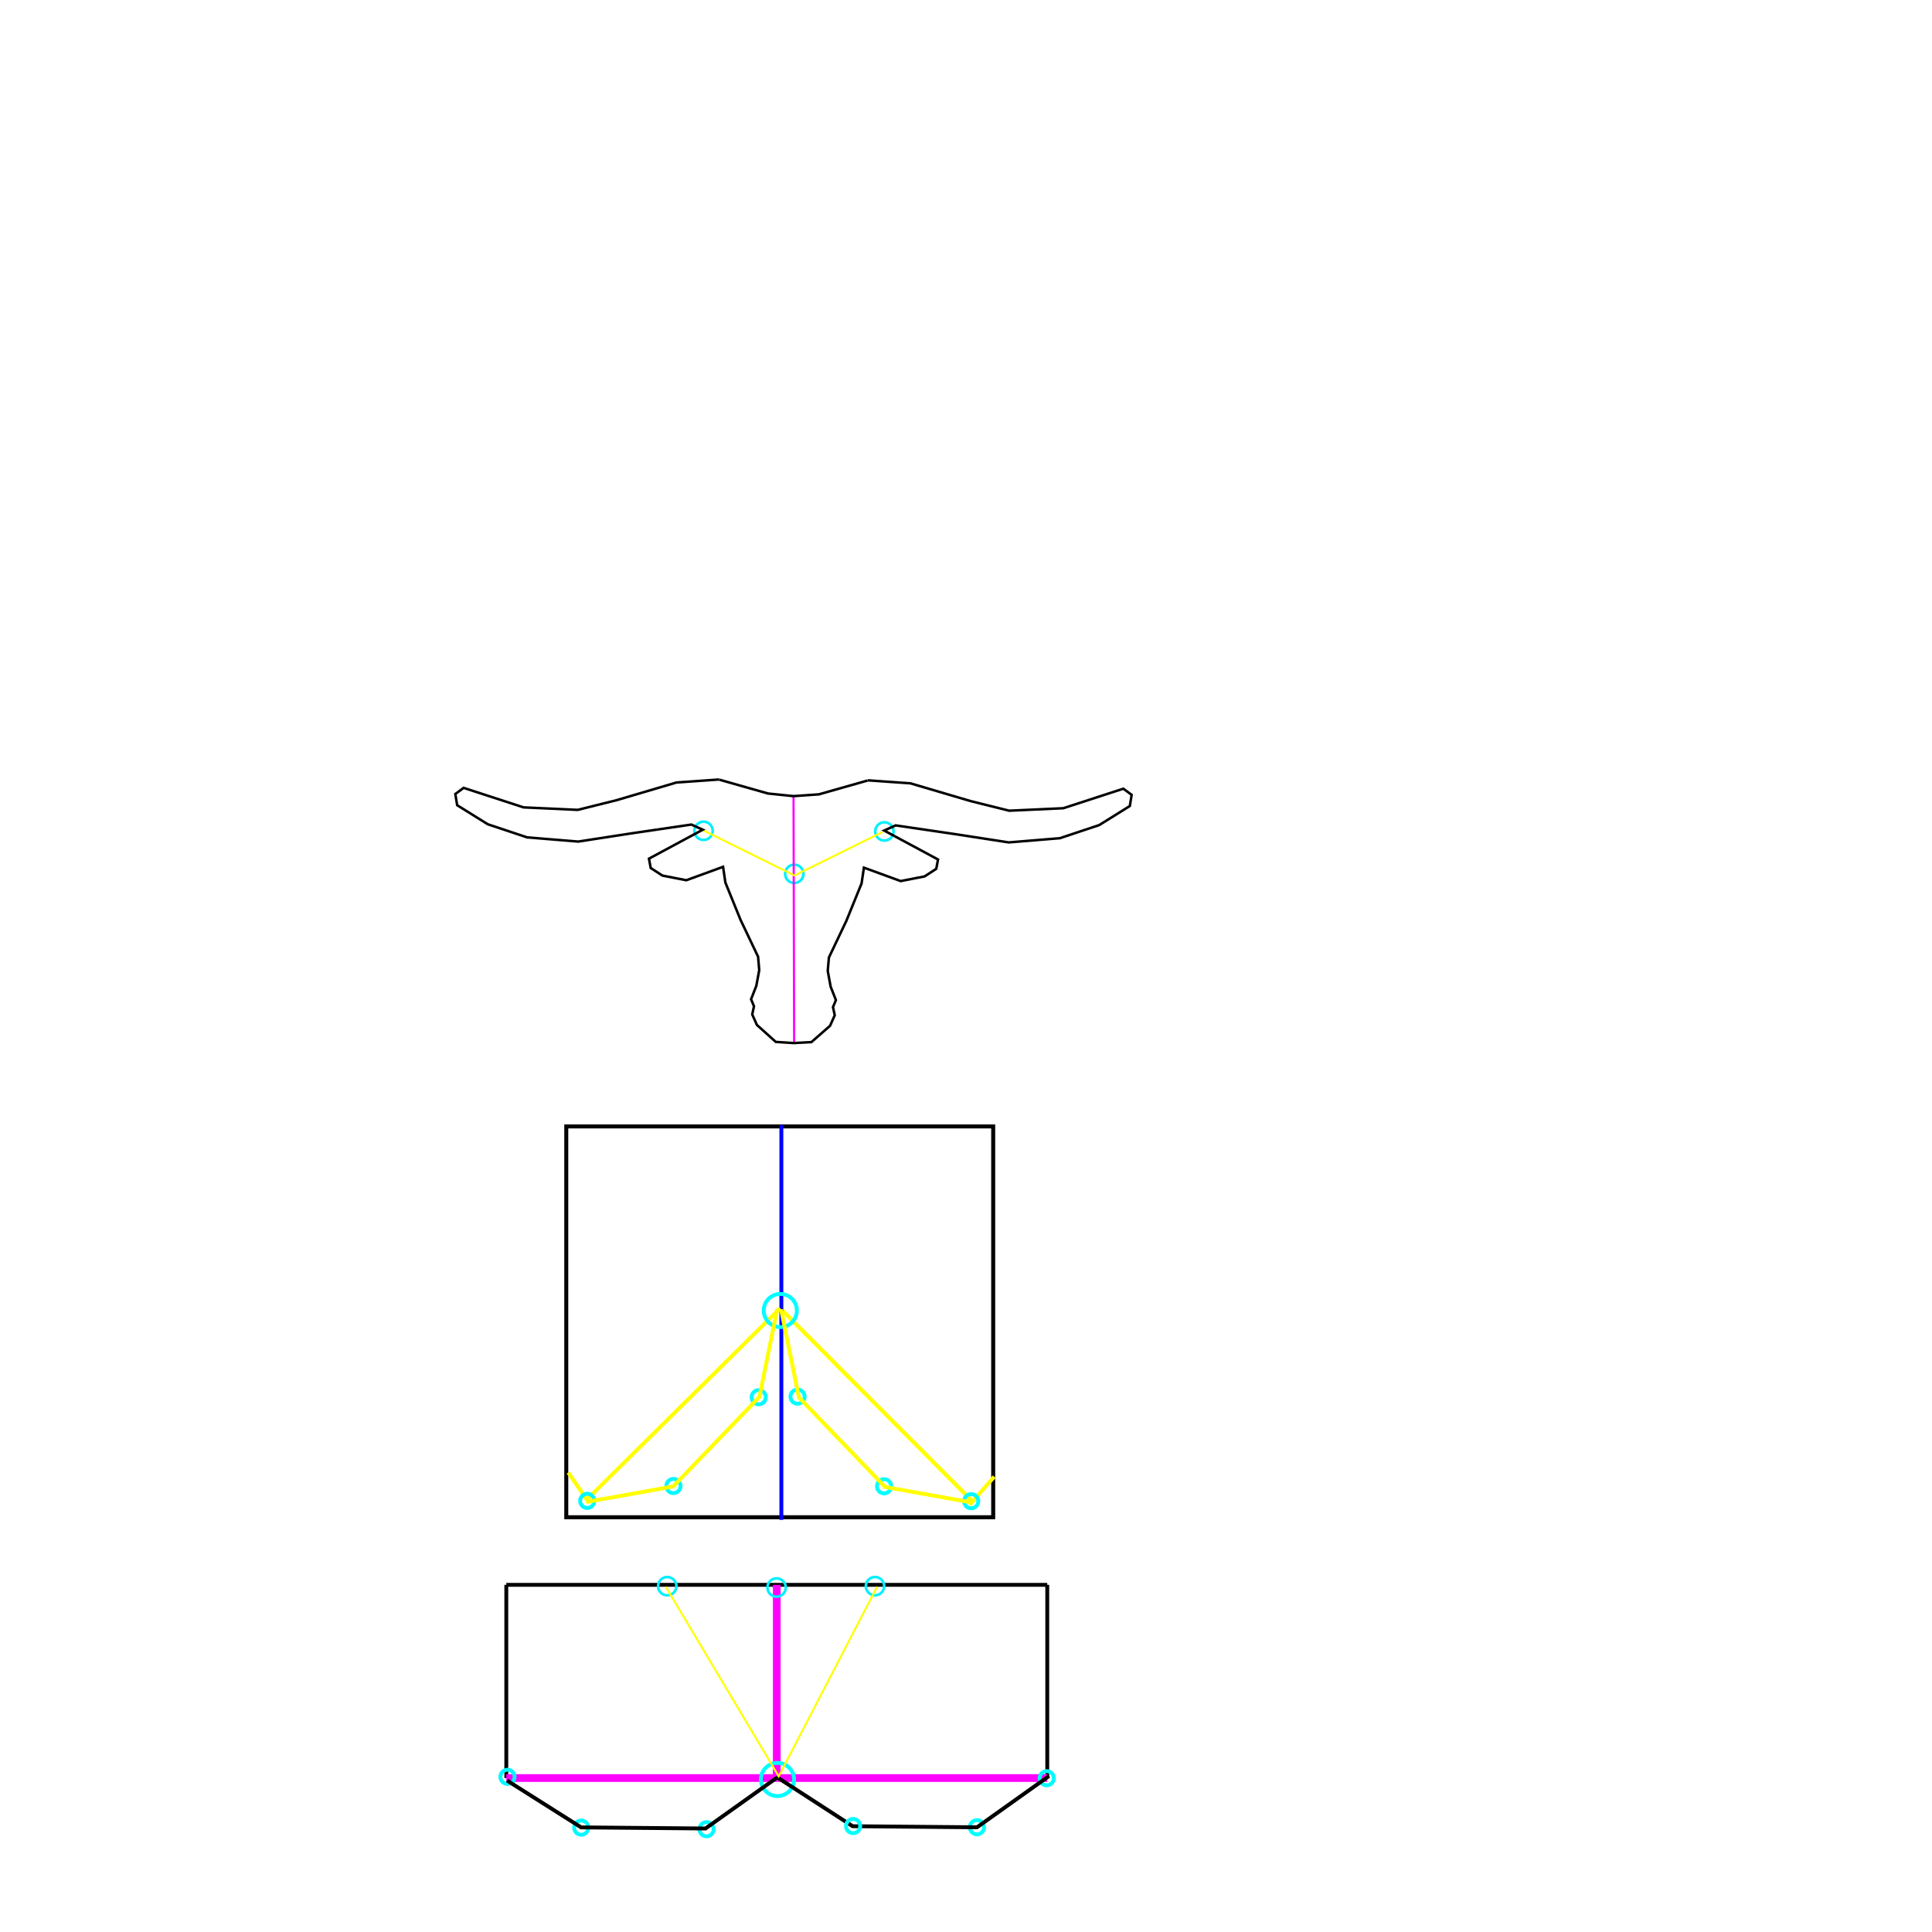
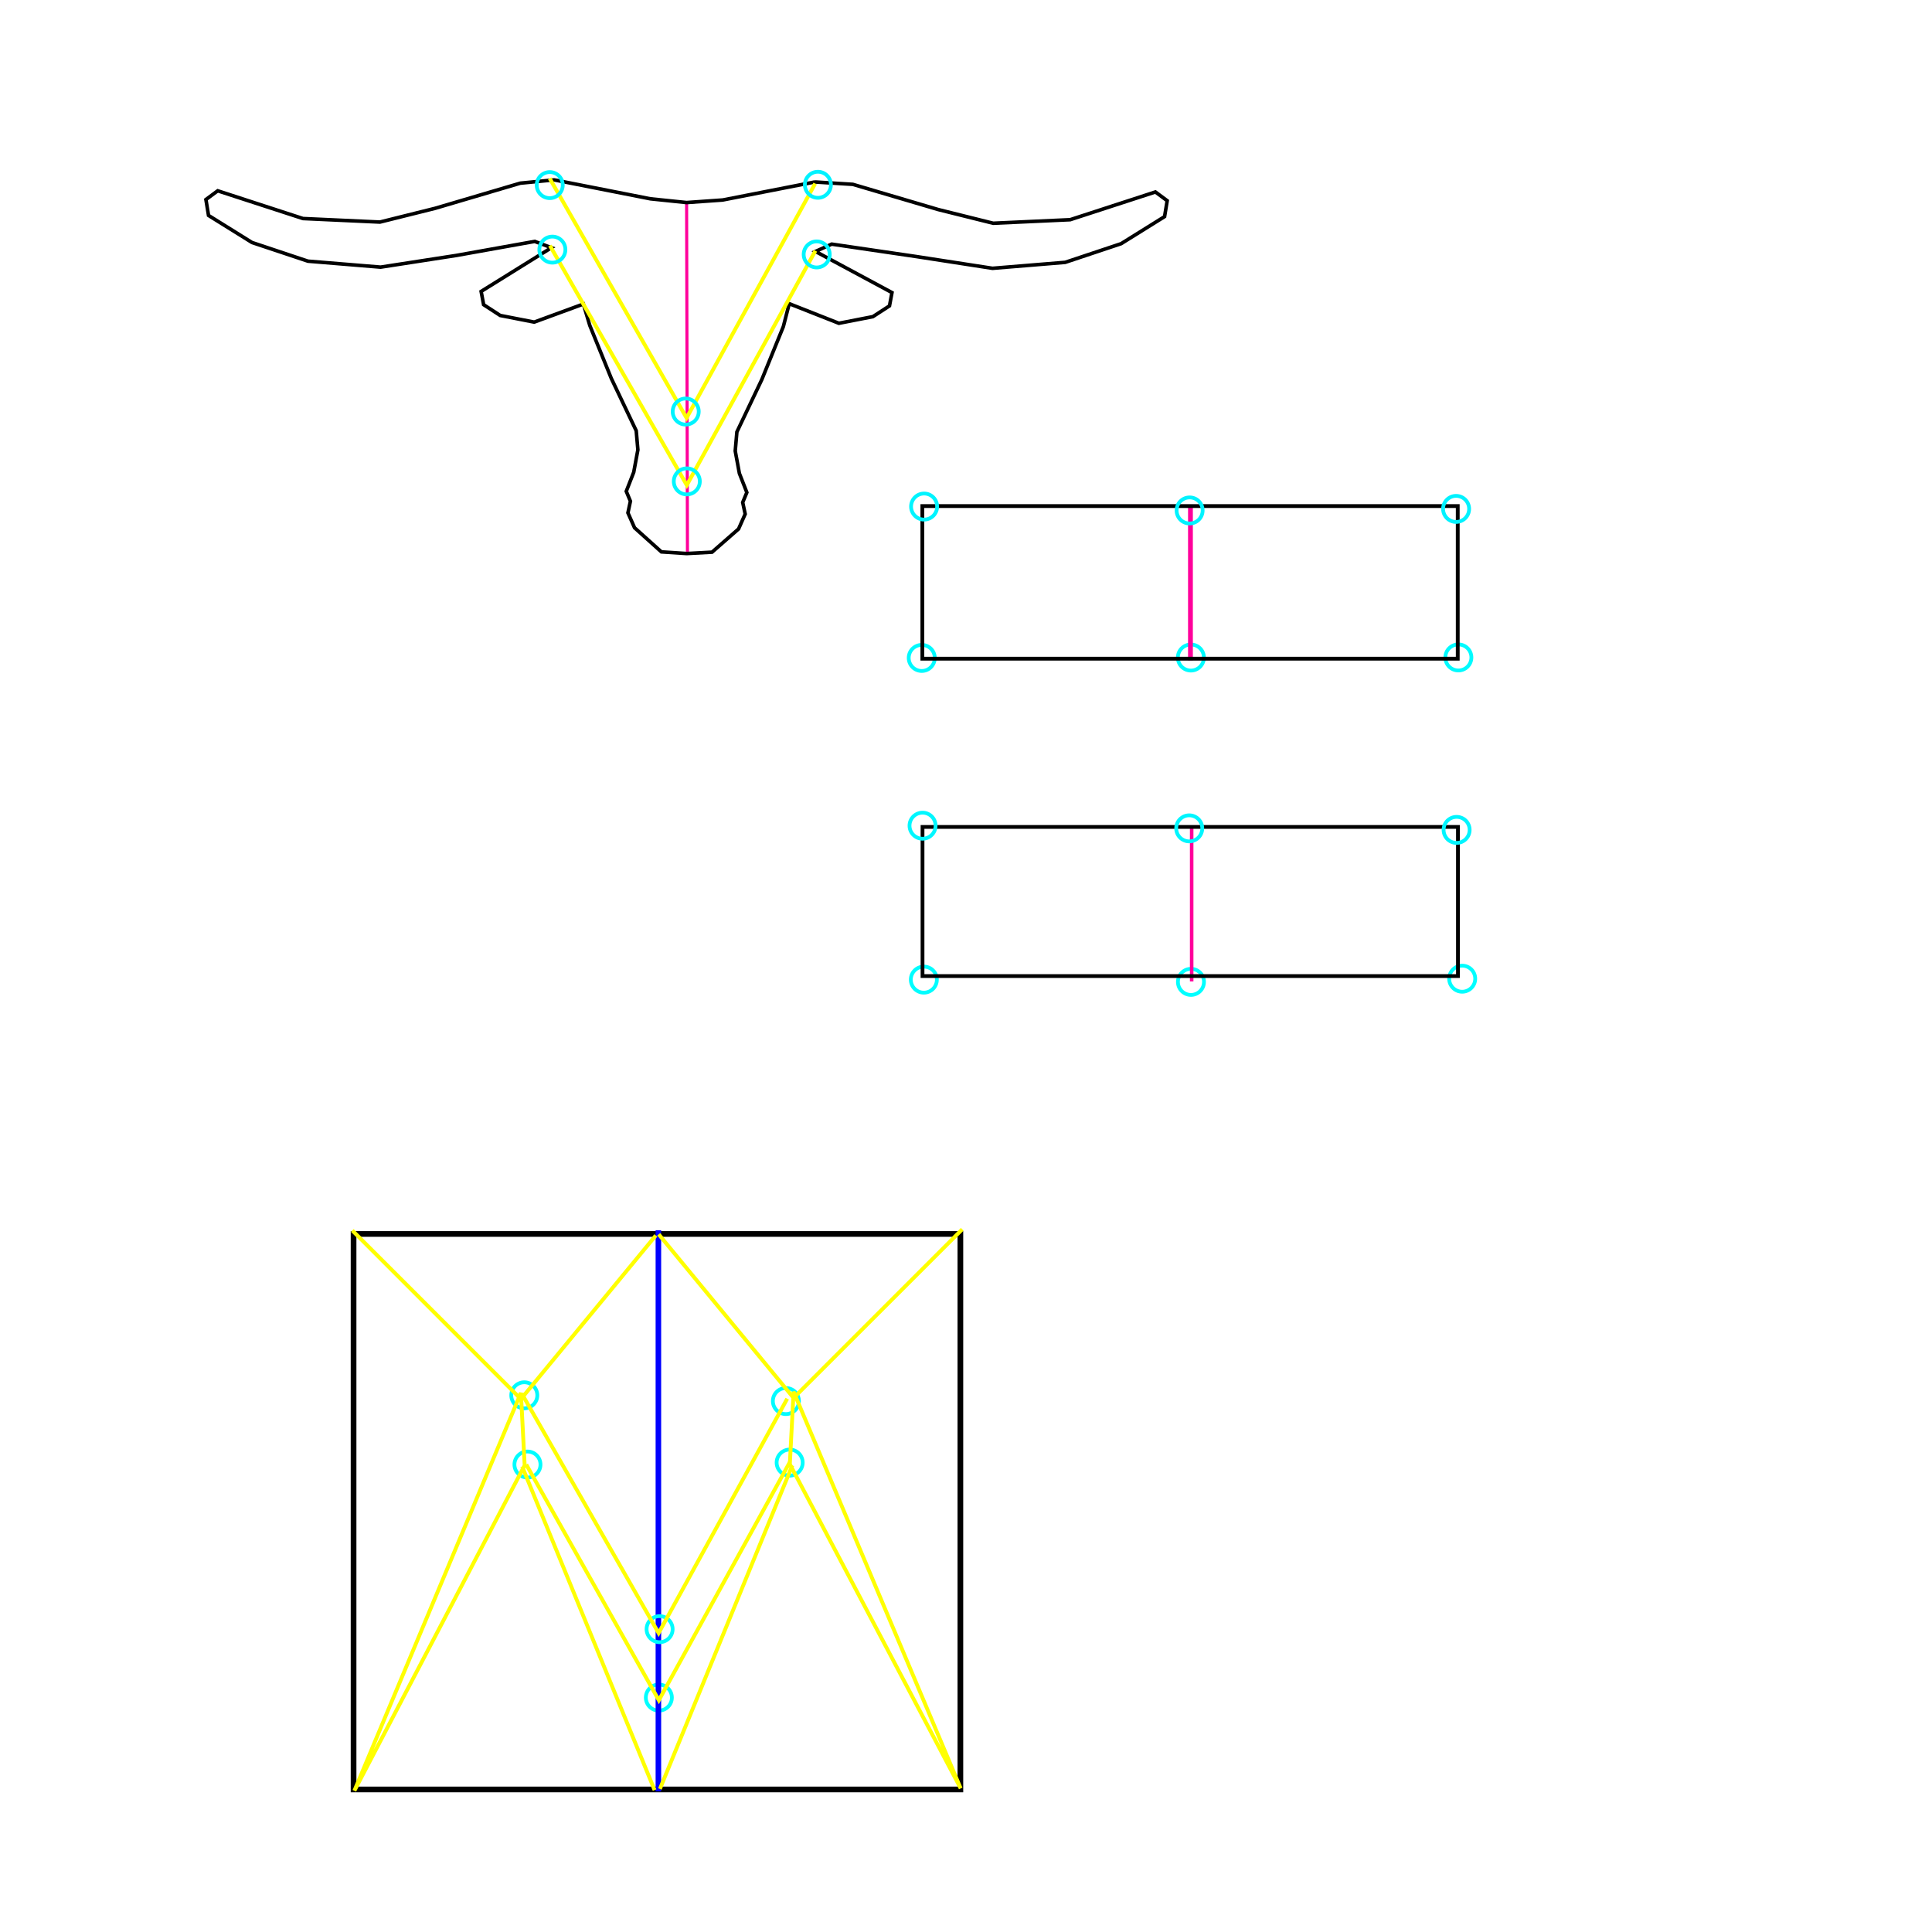
<svg xmlns="http://www.w3.org/2000/svg" height="500" version="1.1" width="500" id="svg14" xml:space="preserve">
  <defs id="defs2" />
-   <circle style="fill:none;stroke:#00eeff;stroke-width:0.684;stroke-dasharray:none;stroke-opacity:1" id="path1-3-5-3-3-7-9-5-8-7-4-5-8-5-5-9-0-8-1-7" cx="215.28" cy="-181.76" r="2.372" transform="rotate(89.9157)" />
-   <circle style="fill:none;stroke:#00efff;stroke-width:0.684;stroke-dasharray:none;stroke-opacity:1" id="path1-3-5-3-3-7-9-5-8-7-4-5-8-5-5-9-0-8-3-1-8" cx="226.447" cy="-205.231" r="2.372" transform="rotate(89.9157)" />
-   <circle style="fill:none;stroke:#00f0ff;stroke-width:0.684;stroke-dasharray:none;stroke-opacity:1" id="path1-3-5-3-3-7-9-5-8-7-4-5-8-5-5-9-0-8-3-2-0-7" cx="215.509" cy="-228.563" r="2.372" transform="rotate(89.9157)" />
-   <path style="fill:#0000ff;stroke:#ff00ff;stroke-width:0.561;stroke-linecap:butt;stroke-linejoin:miter;stroke-dasharray:none;stroke-opacity:1" d="M 205.521,269.847 205.367,205.765" id="path1-8-4-5-8-1-0" />
-   <path style="fill:none;stroke:#ffff00;stroke-width:0.5;stroke-linecap:butt;stroke-linejoin:miter;stroke-dasharray:none;stroke-opacity:1" d="m 181.851,214.811 23.761,11.763 22.834,-11.278" id="path6-7-9-9-5" />
-   <path style="fill:none;stroke:#000000;stroke-width:0.648;stroke-linecap:butt;stroke-linejoin:miter;stroke-dasharray:none;stroke-opacity:1" d="m 224.506,202.005 -12.567,3.57 -6.582,0.465 -6.582,-0.68 -12.567,-3.57 m 38.347,0.157 11.076,0.779 15.53,4.585 10.027,2.498 14.01,-0.643 15.525,-5.053 2.148,1.592 -0.477,2.896 -7.915,4.928 -10.188,3.398 -13.229,1.087 -13.783,-2.129 -15.495,-2.276 -2.953,1.333 13.926,7.492 -0.453,2.416 -3.02,1.963 -6.191,1.208 -9.513,-3.473 -0.604,4.077 -3.926,9.664 -4.53,9.513 -0.302,3.473 0.755,4.077 1.359,3.473 -0.755,1.812 0.453,2.114 -1.208,2.718 -4.832,4.228 -4.609,0.247 -4.609,-0.301 -4.886,-4.389 -1.208,-2.718 0.453,-2.114 -0.755,-1.812 1.359,-3.473 0.755,-4.077 -0.302,-3.473 -4.53,-9.513 -3.926,-9.664 -0.604,-4.077 -9.513,3.473 -6.191,-1.208 -3.02,-1.963 -0.453,-2.416 13.926,-7.492 -2.953,-1.333 -15.495,2.276 -13.783,2.129 -13.229,-1.087 -10.188,-3.398 -7.915,-4.928 -0.477,-2.896 2.148,-1.592 15.525,5.053 14.01,0.643 10.027,-2.498 15.53,-4.585 11.076,-0.779" id="path6-8-4-0" />
-   <line stroke="#000000" stroke-width="2" x1="131.029" x2="271.029" y1="410.155" y2="410.155" id="line89418" style="stroke-width:1;stroke-dasharray:none" />
-   <line stroke="#000000" stroke-width="2" x1="271.029" x2="271.029" y1="410.155" y2="460.155" id="line89420" style="stroke-width:1;stroke-dasharray:none" />
-   <line stroke="#000000" stroke-width="2" x1="131.029" x2="131.029" y1="410.155" y2="460.155" id="line89422" style="stroke-width:1;stroke-dasharray:none" />
-   <line stroke="blue" stroke-width="2" x1="201.029" x2="201.029" y1="410.155" y2="460.155" id="line89432" style="fill:#ff00ff;stroke:#ff00ff;stroke-opacity:1" />
-   <line stroke="rgb(0,255,255)" stroke-width="2" x1="131.029" x2="201.029" y1="460.155" y2="460.155" id="line89434" style="stroke:#ff00ff;stroke-opacity:1" />
-   <line stroke="rgb(0,155,255)" stroke-width="2" x1="201.029" x2="271.029" y1="460.155" y2="460.155" id="line89436" style="stroke:#ff00ff;stroke-opacity:1" />
-   <path style="fill:none;stroke:#000000;stroke-width:1.035px;stroke-linecap:butt;stroke-linejoin:miter;stroke-opacity:1" d="M 146.549,291.518 V 392.661 H 257.038 V 291.518 Z" id="path1" />
-   <path style="fill:none;stroke:#ffff00;stroke-width:1.037px;stroke-linecap:butt;stroke-linejoin:miter;stroke-opacity:1" d="m 201.904,338.58 49.963,50.171" id="path4" />
-   <path style="fill:none;stroke:#0000ff;stroke-width:1.008px;stroke-linecap:butt;stroke-linejoin:miter;stroke-opacity:1" d="M 202.216,393.344 V 291.16" id="path2" />
-   <path style="fill:none;stroke:#ffff00;stroke-width:1.011px;stroke-linecap:butt;stroke-linejoin:miter;stroke-opacity:1" d="m 201.91,338.569 -49.957,49.439" id="path3" />
-   <path style="fill:none;stroke:#ffff00;stroke-width:1;stroke-linecap:butt;stroke-linejoin:miter;stroke-dasharray:none;stroke-opacity:1" d="m 250.928,389.466 6.378,-7.303" id="path7" />
-   <path style="fill:none;stroke:#ffff00;stroke-width:1;stroke-linecap:butt;stroke-linejoin:miter;stroke-dasharray:none;stroke-opacity:1" d="m 152.45,388.961 -5.384,-7.871" id="path7-3" />
-   <circle style="fill:none;stroke:#00ffff;stroke-opacity:1" id="path8" cx="228.796" cy="384.647" r="1.839" />
-   <circle style="fill:none;stroke:#00feff;stroke-opacity:1" id="path8-9" cx="206.404" cy="361.455" r="1.839" />
-   <circle style="fill:none;stroke:#00faff;stroke-opacity:1" id="path8-9-1" cx="196.357" cy="361.605" r="1.839" />
-   <circle style="fill:none;stroke:#00faff;stroke-opacity:1" id="path8-9-1-9" cx="182.852" cy="473.4" r="1.839" />
-   <circle style="fill:none;stroke:#00f9ff;stroke-opacity:1" id="path8-9-1-6" cx="174.287" cy="384.579" r="1.839" />
-   <circle style="fill:none;stroke:#00f8ff;stroke-opacity:1" id="path8-9-1-6-6" cx="151.981" cy="388.428" r="1.839" />
-   <circle style="fill:none;stroke:#00f9ff;stroke-opacity:1" id="path8-9-1-6-2" cx="150.423" cy="472.992" r="1.839" />
-   <circle style="fill:none;stroke:#00ffff;stroke-opacity:1" id="path8-1" cx="-155.604" cy="513.162" r="1.839" transform="rotate(-45)" />
-   <circle style="fill:none;stroke:#00fcff;stroke-opacity:1" id="path8-1-4" cx="-133.866" cy="516.961" r="1.839" transform="rotate(-45)" />
-   <circle style="fill:none;stroke:#00fdff;stroke-opacity:1" id="path8-9-9-0" transform="rotate(-45)" r="4.29" cy="467.922" cx="-183.362" />
-   <circle style="fill:none;stroke:#00fdff;stroke-opacity:1" id="path8-9-9-0-5" transform="rotate(-45)" r="4.29" cy="382.62" cx="-97.031" />
-   <circle style="fill:none;stroke:#00f8ff;stroke-opacity:1" id="path8-9-1-6-6-2" cx="131.339" cy="459.847" r="1.839" />
-   <path style="fill:none;stroke:#000000;stroke-width:1;stroke-linecap:butt;stroke-linejoin:miter;stroke-dasharray:none;stroke-opacity:1" d="m 201.16,459.98 19.5,12.641 32.188,0.282 18.635,-13.27" id="path5" />
-   <circle style="fill:none;stroke:#00fcff;stroke-opacity:1" id="path8-1-4-1" cx="-96.989" cy="452.442" r="1.839" transform="rotate(-45)" />
-   <path style="fill:none;stroke:#ffff00;stroke-width:1;stroke-linecap:butt;stroke-linejoin:miter;stroke-dasharray:none;stroke-opacity:1" d="m 202.142,338.855 4.608,22.777 22.316,23.198 22.519,4.033" id="path5-5" />
-   <path style="fill:none;stroke:#ffff00;stroke-width:1;stroke-linecap:butt;stroke-linejoin:miter;stroke-dasharray:none;stroke-opacity:1" d="m 201.157,338.713 -4.608,22.777 -22.316,23.198 -22.519,4.033" id="path5-5-8" />
-   <path style="fill:none;stroke:#000000;stroke-width:1px;stroke-linecap:butt;stroke-linejoin:miter;stroke-opacity:1" d="m 131.202,460.786 19.2,12.141 32.188,0.282 18.635,-13.27" id="path5-0" />
-   <circle style="fill:none;stroke:#00feff;stroke-opacity:1" id="path8-9-0" cx="220.784" cy="472.584" r="1.839" />
-   <circle style="fill:none;stroke:#00eeff;stroke-width:0.684;stroke-dasharray:none;stroke-opacity:1" id="path1-3-5-3-3-7-9-5-8-7-4-5-8-5-5-9-0-8-1-7-1" cx="410.754" cy="-172.078" r="2.372" transform="rotate(89.9157)" />
-   <circle style="fill:none;stroke:#00efff;stroke-width:0.684;stroke-dasharray:none;stroke-opacity:1" id="path1-3-5-3-3-7-9-5-8-7-4-5-8-5-5-9-0-8-3-1-8-3" cx="411.148" cy="-200.375" r="2.372" transform="rotate(89.9157)" />
-   <circle style="fill:none;stroke:#00f0ff;stroke-width:0.684;stroke-dasharray:none;stroke-opacity:1" id="path1-3-5-3-3-7-9-5-8-7-4-5-8-5-5-9-0-8-3-2-0-7-8" cx="410.828" cy="-225.846" r="2.372" transform="rotate(89.9157)" />
-   <path style="fill:none;stroke:#ffff00;stroke-width:0.5;stroke-linecap:butt;stroke-linejoin:miter;stroke-dasharray:none;stroke-opacity:1" d="m 172.291,410.63 29.234,49.076 25.487,-49.089" id="path6-7-9-9-5-4" />
+   <circle style="fill:none;stroke:#00ffff;stroke-width:0.972;stroke-dasharray:none;stroke-opacity:1" id="path1-3-5-3-3-7-9-5-8-7-4-5-8-5-5-9-0-8-3-1-8-5" cx="254.565" cy="-307.845" r="3.371" transform="rotate(89.9157)" />
+   <circle style="fill:none;stroke:#00ffff;stroke-width:0.972;stroke-dasharray:none;stroke-opacity:1" id="path1-3-5-3-3-7-9-5-8-7-4-5-8-5-5-9-0-8-3-1-8-5-9" cx="439.581" cy="-169.863" r="3.371" transform="rotate(89.9157)" />
+   <circle style="fill:none;stroke:#00feff;stroke-width:0.972;stroke-dasharray:none;stroke-opacity:1" id="path1-3-5-3-3-7-9-5-8-7-4-5-8-5-5-9-0-8-3-1-8-5-2" cx="378.82" cy="-203.807" r="3.371" transform="rotate(89.9157)" />
+   <circle style="fill:none;stroke:#00feff;stroke-width:0.972;stroke-dasharray:none;stroke-opacity:1" id="path1-3-5-3-3-7-9-5-8-7-4-5-8-5-5-9-0-8-3-1-8-5-2-4" cx="253.841" cy="-378.04" r="3.371" transform="rotate(89.9157)" />
+   <circle style="fill:none;stroke:#00fdff;stroke-width:0.972;stroke-dasharray:none;stroke-opacity:1" id="path1-3-5-3-3-7-9-5-8-7-4-5-8-5-5-9-0-8-3-1-8-5-2-4-5" cx="253.88" cy="-238.717" r="3.371" transform="rotate(89.9157)" />
+   <circle style="fill:none;stroke:#00fdff;stroke-width:0.972;stroke-dasharray:none;stroke-opacity:1" id="path1-3-5-3-3-7-9-5-8-7-4-5-8-5-5-9-0-8-3-1-8-5-2-4-5-8" cx="379.222" cy="-135.95" r="3.371" transform="rotate(89.9157)" />
+   <path style="fill:#0000ff;stroke:#ff009b;stroke-width:0.797;stroke-linecap:butt;stroke-linejoin:miter;stroke-dasharray:none;stroke-opacity:1" d="m 177.912,143.113 -0.219,-91.083" id="path1-8-4-5-8-1-0" />
+   <path style="fill:none;stroke:#000000;stroke-width:0.922;stroke-linecap:butt;stroke-linejoin:miter;stroke-dasharray:none;stroke-opacity:1" d="m 210.888,47.094 -23.853,4.666 -9.355,0.661 -9.355,-0.967 -24.898,-4.9 m 67.421,0.538 9.862,0.617 22.074,6.516 14.252,3.551 19.913,-0.914 22.067,-7.181 3.053,2.263 -0.678,4.116 -11.249,7.005 -14.48,4.83 -18.803,1.544 -19.59,-3.026 -22.023,-3.234 -4.197,1.895 19.794,10.649 -0.644,3.434 -4.293,2.79 -8.8,1.717 -12.857,-5.069 -1.523,5.928 -5.58,13.736 -6.439,13.522 -0.429,4.936 1.073,5.795 1.932,4.936 -1.073,2.576 0.644,3.005 -1.717,3.863 -6.868,6.01 -6.551,0.351 -6.551,-0.428 -6.944,-6.238 -1.717,-3.863 0.644,-3.005 -1.073,-2.576 1.932,-4.936 1.073,-5.795 -0.429,-4.936 -6.439,-13.522 -5.58,-13.736 -1.656,-5.529 -12.724,4.671 -8.8,-1.717 -4.293,-2.79 -0.644,-3.434 18.199,-11.314 -4.33,-1.629 -20.295,3.633 -19.59,3.026 -18.803,-1.544 -14.48,-4.83 -11.249,-7.005 -0.678,-4.116 3.053,-2.263 22.067,7.181 19.913,0.914 14.252,-3.551 22.074,-6.516 8.882,-0.862" id="path6-8-4-0" />
+   <path style="fill:none;stroke:#000000;stroke-width:1.472px;stroke-linecap:butt;stroke-linejoin:miter;stroke-opacity:1" d="M 91.503,319.348 V 463.108 H 248.545 V 319.348 Z" id="path1" />
+   <path style="fill:none;stroke:#0000ff;stroke-width:1.433px;stroke-linecap:butt;stroke-linejoin:miter;stroke-opacity:1" d="M 170.39,463.632 V 318.393" id="path2" />
+   <path style="fill:none;stroke:#ff009b;stroke-width:0.913px;stroke-linecap:butt;stroke-linejoin:miter;stroke-opacity:1" d="M 308.403,253.995 V 213.82" id="path2-4" />
+   <circle style="fill:none;stroke:#00fcff;stroke-width:0.972;stroke-dasharray:none;stroke-opacity:1" id="path1-3-5-3-3-7-9-5-8-7-4-5-8-5-5-9-0-8-3-1-8-5-82" cx="170.624" cy="-307.949" r="3.371" transform="rotate(89.9157)" />
+   <circle style="fill:none;stroke:#00fcff;stroke-width:0.972;stroke-dasharray:none;stroke-opacity:1" id="path1-3-5-3-3-7-9-5-8-7-4-5-8-5-5-9-0-8-3-1-8-5-82-3" cx="421.877" cy="-170.085" r="3.371" transform="rotate(89.9157)" />
+   <circle style="fill:none;stroke:#00fbff;stroke-width:0.972;stroke-dasharray:none;stroke-opacity:1" id="path1-3-5-3-3-7-9-5-8-7-4-5-8-5-5-9-0-8-3-1-8-5-2-4-0" cx="170.704" cy="-377.175" r="3.371" transform="rotate(89.9157)" />
+   <circle style="fill:none;stroke:#00fbff;stroke-width:0.972;stroke-dasharray:none;stroke-opacity:1" id="path1-3-5-3-3-7-9-5-8-7-4-5-8-5-5-9-0-8-3-1-8-5-2-4-0-2" cx="362.891" cy="-202.853" r="3.371" transform="rotate(89.9157)" />
+   <circle style="fill:none;stroke:#00faff;stroke-width:0.972;stroke-dasharray:none;stroke-opacity:1" id="path1-3-5-3-3-7-9-5-8-7-4-5-8-5-5-9-0-8-3-1-8-5-2-4-5-7" cx="170.625" cy="-238.296" r="3.371" transform="rotate(89.9157)" />
+   <circle style="fill:none;stroke:#00faff;stroke-width:0.972;stroke-dasharray:none;stroke-opacity:1" id="path1-3-5-3-3-7-9-5-8-7-4-5-8-5-5-9-0-8-3-1-8-5-2-4-5-7-2" cx="361.301" cy="-135.154" r="3.371" transform="rotate(89.9157)" />
+   <path style="fill:none;stroke:#ff009b;stroke-width:1.244px;stroke-linecap:butt;stroke-linejoin:miter;stroke-opacity:1" d="M 308.089,170.887 V 130.874" id="path2-4-4" />
+   <rect style="fill:none;stroke:#000000;stroke-width:0.984;stroke-dasharray:none" id="rect1-8" width="138.555" height="39.497" x="238.706" y="130.971" />
+   <rect style="fill:none;stroke:#000000;stroke-width:0.973;stroke-dasharray:none" id="rect1-8-4" width="138.566" height="38.599" x="238.748" y="214.007" />
+   <path style="fill:none;stroke:#ffff00;stroke-width:1px;stroke-linecap:butt;stroke-linejoin:miter;stroke-opacity:1" d="M 142.255,46.166 177.684,108.167 210.966,47.508" id="path5" />
+   <path style="fill:none;stroke:#ffff00;stroke-width:1px;stroke-linecap:butt;stroke-linejoin:miter;stroke-opacity:1" d="m 142.314,63.555 35.429,62.002 33.282,-60.66" id="path5-3" />
+   <path style="fill:none;stroke:#ffff00;stroke-width:1px;stroke-linecap:butt;stroke-linejoin:miter;stroke-opacity:1" d="m 135.021,360.64 35.429,62.002 33.282,-60.66" id="path5-0" />
+   <path style="fill:none;stroke:#ffff00;stroke-width:1px;stroke-linecap:butt;stroke-linejoin:miter;stroke-opacity:1" d="m 136.185,379.011 34.325,61.02 33.896,-61.641" id="path5-3-2" />
+   <circle style="fill:none;stroke:#00f7ff;stroke-width:0.972;stroke-dasharray:none;stroke-opacity:1" id="path1-3-5-3-3-7-9-5-8-7-4-5-8-5-5-9-0-8-3-1-8-5-2-4-5-7-2-0-7-8-0-0" cx="214.041" cy="-238.44" r="3.371" transform="rotate(89.9157)" />
+   <circle style="fill:none;stroke:#00f7ff;stroke-width:0.972;stroke-dasharray:none;stroke-opacity:1" id="path1-3-5-3-3-7-9-5-8-7-4-5-8-5-5-9-0-8-3-1-8-5-2-4-5-7-2-0-7-8-0-0-8" cx="64.812" cy="-142.858" r="3.371" transform="rotate(89.9157)" />
+   <circle style="fill:none;stroke:#00f6ff;stroke-width:0.972;stroke-dasharray:none;stroke-opacity:1" id="path1-3-5-3-3-7-9-5-8-7-4-5-8-5-5-9-0-8-3-1-8-5-2-4-5-7-2-0-7-8-0-0-8-7" cx="124.845" cy="-177.561" r="3.371" transform="rotate(89.9157)" />
+   <circle style="fill:none;stroke:#00f6ff;stroke-width:0.972;stroke-dasharray:none;stroke-opacity:1" id="path1-3-5-3-3-7-9-5-8-7-4-5-8-5-5-9-0-8-3-1-8-5-2-4-5-7-2-0-7-8-0-0-8-7-6" cx="214.831" cy="-307.458" r="3.371" transform="rotate(89.9157)" />
+   <circle style="fill:none;stroke:#00f5ff;stroke-width:0.972;stroke-dasharray:none;stroke-opacity:1" id="path1-3-5-3-3-7-9-5-8-7-4-5-8-5-5-9-0-8-3-1-8-5-2-4-5-7-2-0-7-8-0-0-8-7-6-8" cx="215.331" cy="-376.653" r="3.371" transform="rotate(89.9157)" />
+   <circle style="fill:none;stroke:#00f5ff;stroke-width:0.972;stroke-dasharray:none;stroke-opacity:1" id="path1-3-5-3-3-7-9-5-8-7-4-5-8-5-5-9-0-8-3-1-8-5-2-4-5-7-2-0-7-8-0-0-8-7-6-8-7" cx="66.159" cy="-211.267" r="3.371" transform="rotate(89.9157)" />
+   <circle style="fill:none;stroke:#00f4ff;stroke-width:0.972;stroke-dasharray:none;stroke-opacity:1" id="path1-3-5-3-3-7-9-5-8-7-4-5-8-5-5-9-0-8-3-1-8-5-2-4-5-7-2-0-7-8-0-0-8-7-6-8-7-0" cx="131.448" cy="-238.963" r="3.371" transform="rotate(89.9157)" />
+   <circle style="fill:none;stroke:#00f4ff;stroke-width:0.972;stroke-dasharray:none;stroke-opacity:1" id="path1-3-5-3-3-7-9-5-8-7-4-5-8-5-5-9-0-8-3-1-8-5-2-4-5-7-2-0-7-8-0-0-8-7-6-8-7-0-7" cx="48.114" cy="-142.201" r="3.371" transform="rotate(89.9157)" />
+   <circle style="fill:none;stroke:#00f3ff;stroke-width:0.972;stroke-dasharray:none;stroke-opacity:1" id="path1-3-5-3-3-7-9-5-8-7-4-5-8-5-5-9-0-8-3-1-8-5-2-4-5-7-2-0-7-8-0-0-8-7-6-8-7-0-7-9" cx="106.768" cy="-177.306" r="3.371" transform="rotate(89.9157)" />
+   <circle style="fill:none;stroke:#00f3ff;stroke-width:0.972;stroke-dasharray:none;stroke-opacity:1" id="path1-3-5-3-3-7-9-5-8-7-4-5-8-5-5-9-0-8-3-1-8-5-2-4-5-7-2-0-7-8-0-0-8-7-6-8-7-0-7-9-4" cx="132.556" cy="-307.679" r="3.371" transform="rotate(89.9157)" />
+   <circle style="fill:none;stroke:#00f2ff;stroke-width:0.972;stroke-dasharray:none;stroke-opacity:1" id="path1-3-5-3-3-7-9-5-8-7-4-5-8-5-5-9-0-8-3-1-8-5-2-4-5-7-2-0-7-8-0-0-8-7-6-8-7-0-7-9-4-4" cx="132.258" cy="-376.644" r="3.371" transform="rotate(89.9157)" />
+   <circle style="fill:none;stroke:#00f2ff;stroke-width:0.972;stroke-dasharray:none;stroke-opacity:1" id="path1-3-5-3-3-7-9-5-8-7-4-5-8-5-5-9-0-8-3-1-8-5-2-4-5-7-2-0-7-8-0-0-8-7-6-8-7-0-7-9-4-4-7" cx="48.132" cy="-211.6" r="3.371" transform="rotate(89.9157)" />
+   <path style="fill:none;stroke:#ffff00;stroke-width:1px;stroke-linecap:butt;stroke-linejoin:miter;stroke-opacity:1" d="m 134.812,360.468 -43.094,102.962 44.064,-84.211 z" id="path8" />
+   <path style="fill:none;stroke:#ffff00;stroke-width:1px;stroke-linecap:butt;stroke-linejoin:miter;stroke-opacity:1" d="M 169.727,319.734 134.812,362.085 91.168,318.441" id="path9" />
+   <path style="fill:none;stroke:#ffff00;stroke-width:1px;stroke-linecap:butt;stroke-linejoin:miter;stroke-opacity:1" d="m 135.135,379.542 34.269,83.732" id="path10" />
+   <path style="fill:none;stroke:#ffff00;stroke-width:1px;stroke-linecap:butt;stroke-linejoin:miter;stroke-opacity:1" d="m 205.378,360.168 43.243,102.665 -44.213,-83.914 z" id="path8-5" />
+   <path style="fill:none;stroke:#ffff00;stroke-width:1px;stroke-linecap:butt;stroke-linejoin:miter;stroke-opacity:1" d="m 170.463,319.433 34.915,42.351 43.644,-43.644" id="path9-8" />
+   <path style="fill:none;stroke:#ffff00;stroke-width:1px;stroke-linecap:butt;stroke-linejoin:miter;stroke-opacity:1" d="m 205.055,379.242 -34.269,83.732" id="path10-9" />
</svg>
